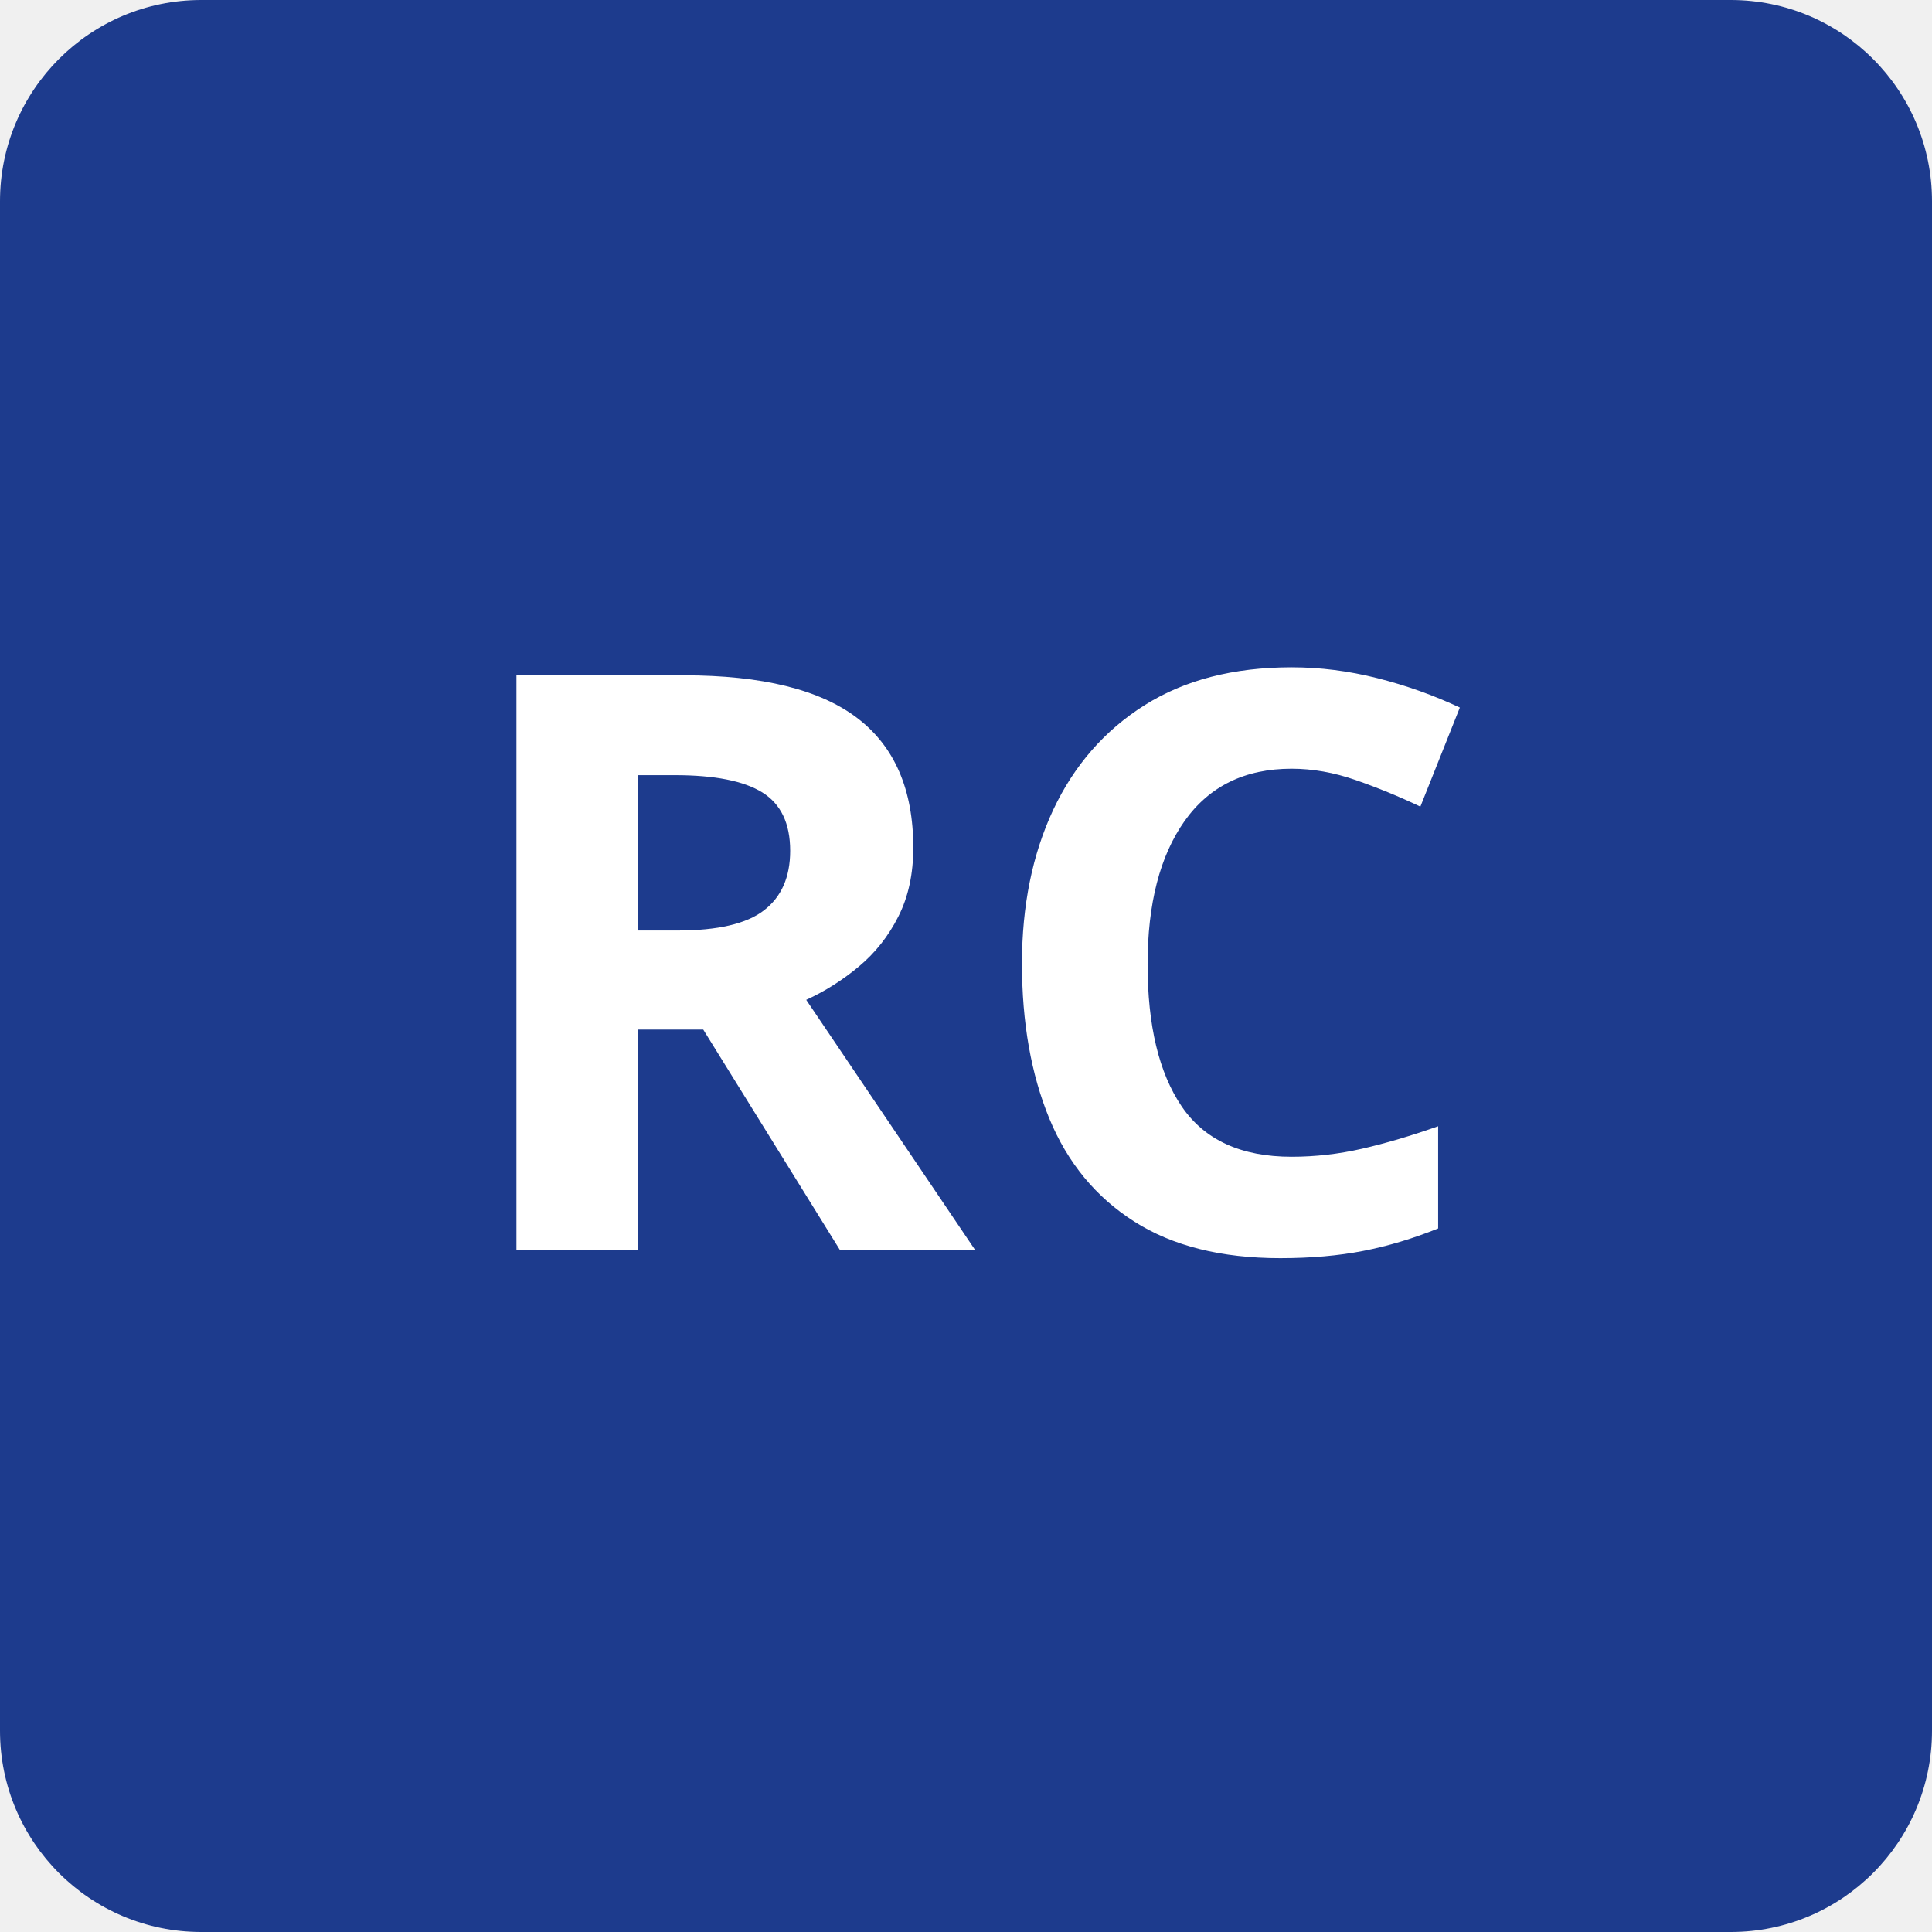
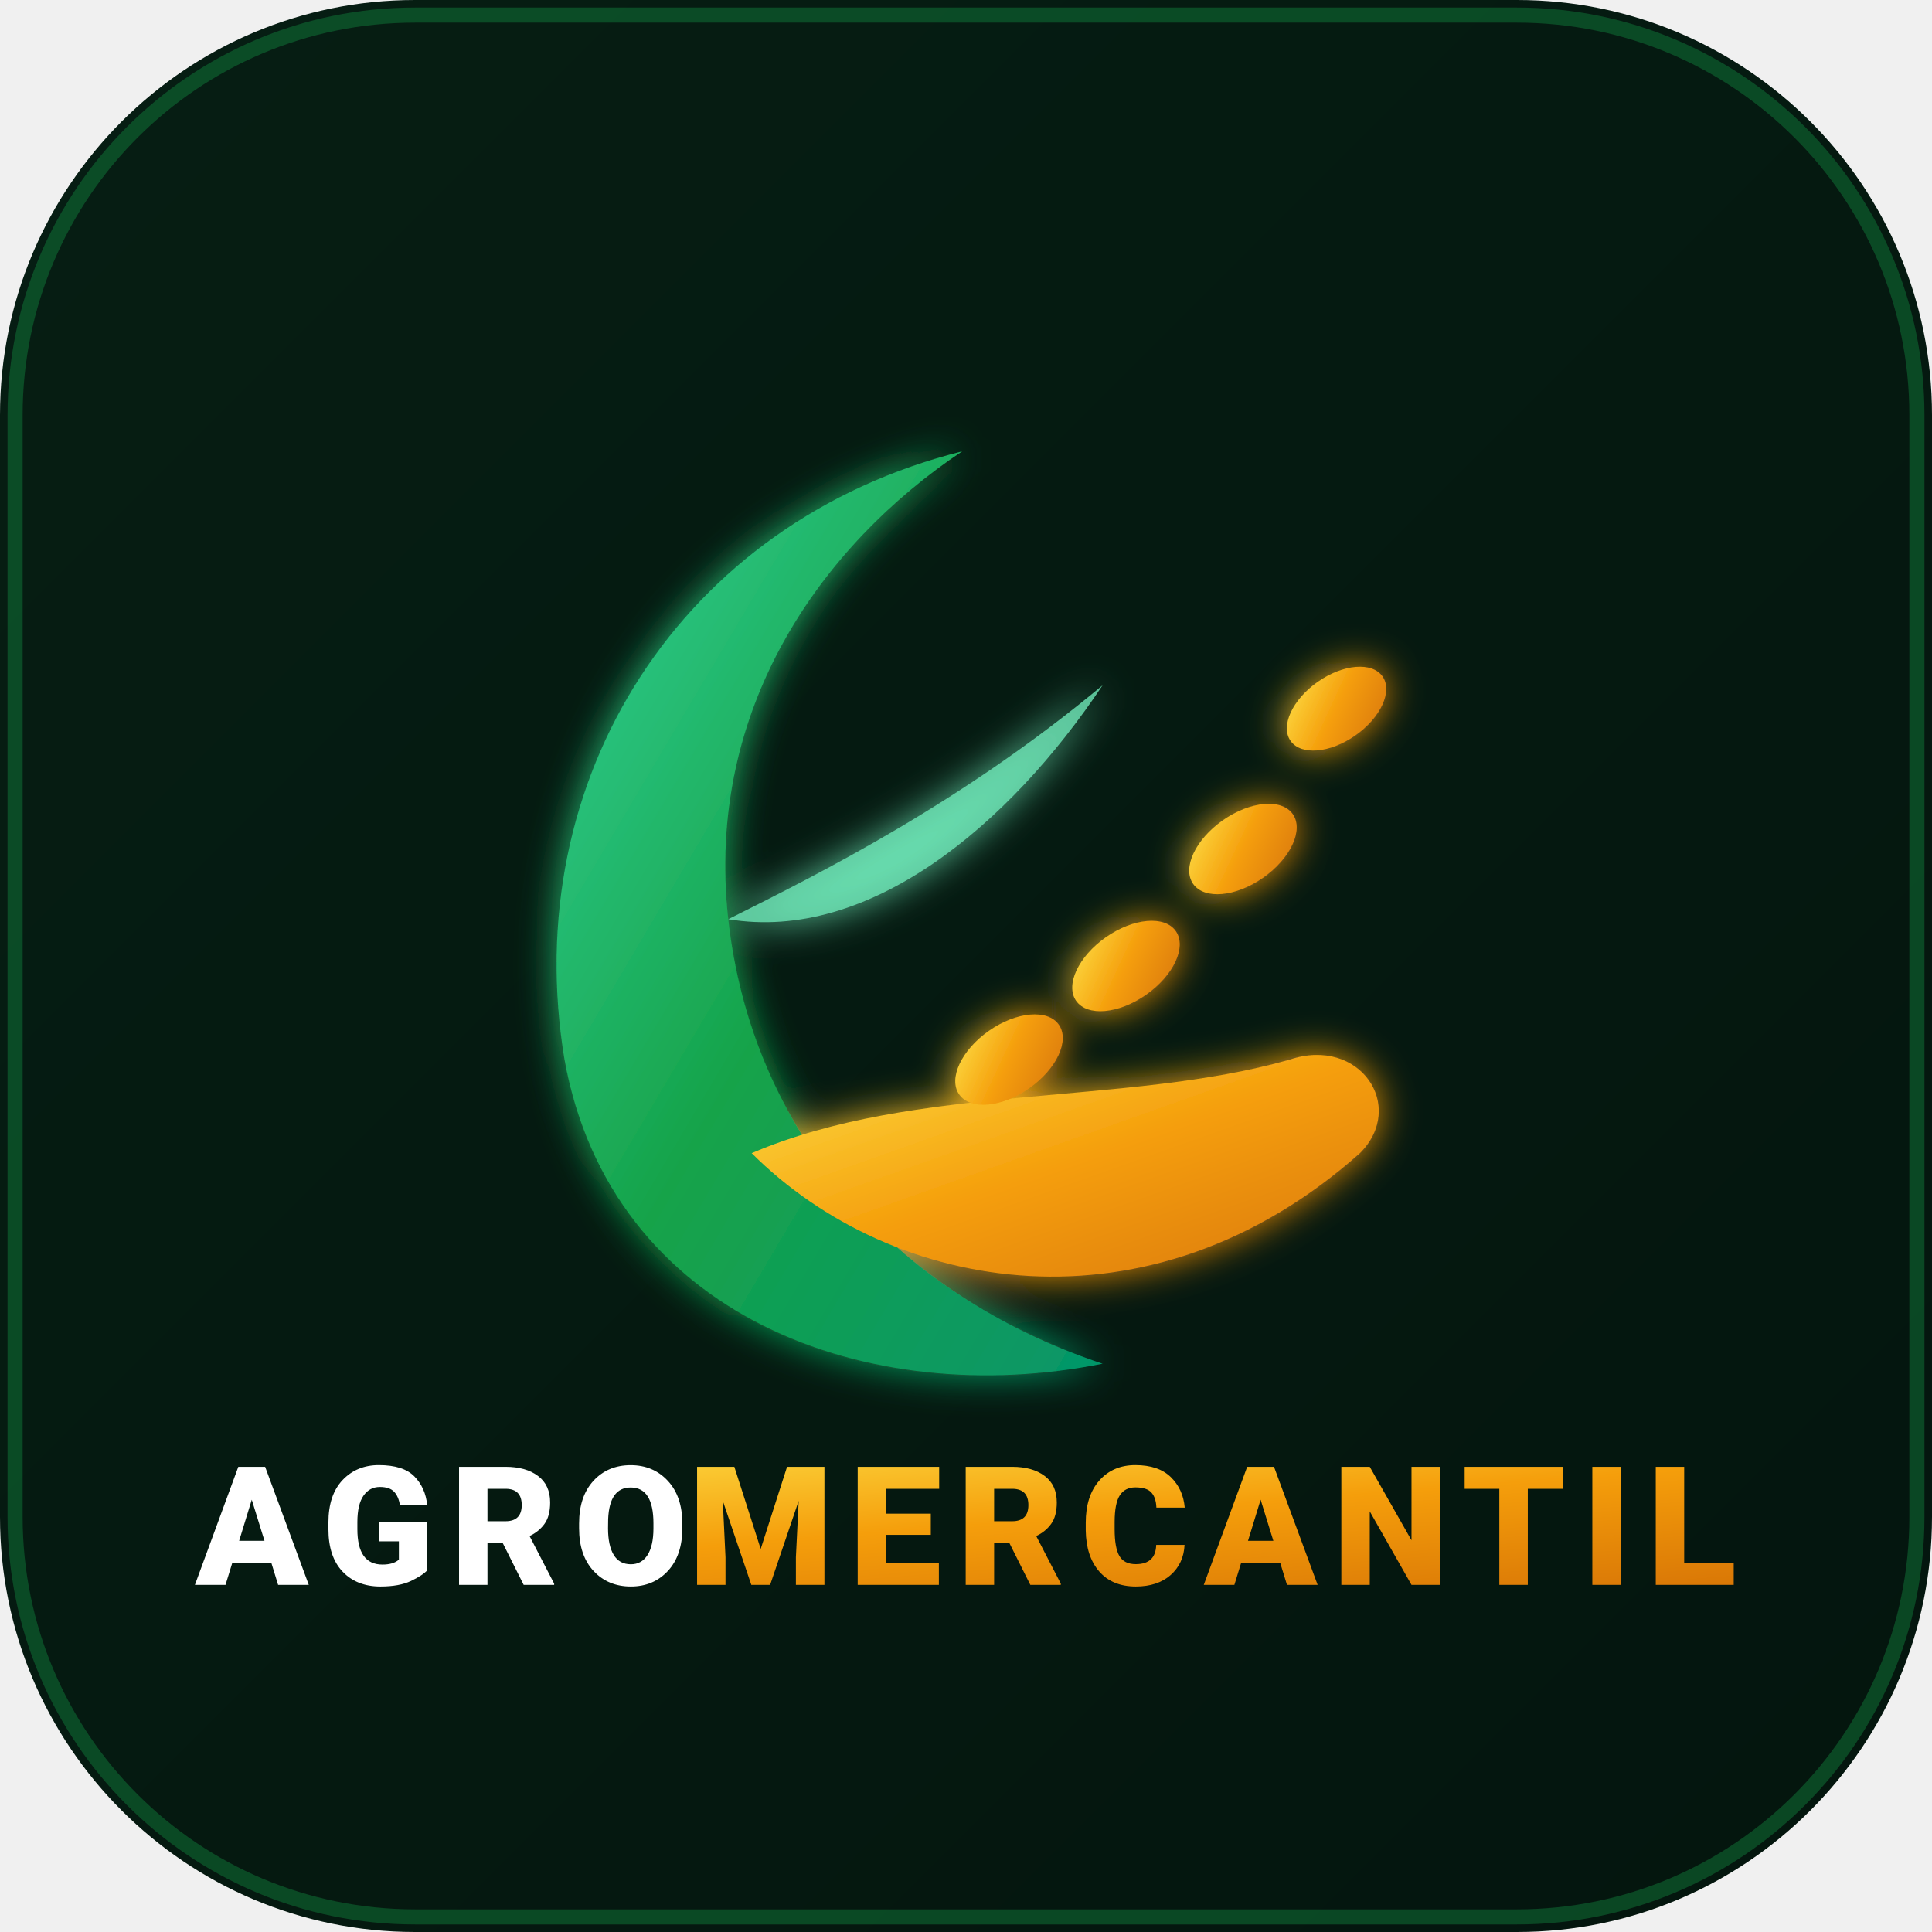
- <svg xmlns="http://www.w3.org/2000/svg" viewBox="0 0 192 192" width="192" height="192">
-   <rect width="192" height="192" fill="#1D3B8D" rx="20" />
-   <text x="50%" y="50%" dominant-baseline="middle" text-anchor="middle" font-size="80" fill="white" font-weight="bold" font-family="sans-serif">RC</text>
+ <svg xmlns="http://www.w3.org/2000/svg" viewBox="0 0 512 512" width="512" height="512">
+   <defs>
+     <linearGradient id="bgGrad" x1="0%" y1="0%" x2="100%" y2="100%">
+       <stop offset="0%" stop-color="#061e13" />
+       <stop offset="100%" stop-color="#04150e" />
+     </linearGradient>
+     <linearGradient id="emeraldGrad" x1="0%" y1="0%" x2="100%" y2="100%">
+       <stop offset="0%" stop-color="#34D399" />
+       <stop offset="50%" stop-color="#16A34A" />
+       <stop offset="100%" stop-color="#059669" />
+     </linearGradient>
+     <linearGradient id="goldGrad" x1="0%" y1="0%" x2="100%" y2="100%">
+       <stop offset="0%" stop-color="#FDE047" />
+       <stop offset="50%" stop-color="#F59E0B" />
+       <stop offset="100%" stop-color="#D97706" />
+     </linearGradient>
+     <filter id="glow" x="-20%" y="-20%" width="140%" height="140%">
+       <feGaussianBlur stdDeviation="8" result="blur" />
+       <feComposite in="SourceGraphic" in2="blur" operator="over" />
+     </filter>
+   </defs>
+   <rect width="512" height="512" rx="110" fill="url(#bgGrad)" />
+   <rect width="504" height="504" x="4" y="4" rx="106" fill="none" stroke="#16A34A" stroke-width="4" stroke-opacity="0.35" />
+   <g transform="translate(100, 70) scale(0.62)" filter="url(#glow)">
+     <path d="M250 80 C 130 110, 60 220, 80 340 C 100 450, 210 490, 310 470 C 220 440, 160 370, 150 280 C 140 190, 190 120, 250 80 Z" fill="url(#emeraldGrad)" />
+     <path d="M150 280 C 190 260, 250 230, 310 180 C 270 240, 210 290, 150 280 Z" fill="#6EE7B7" opacity="0.8" />
+     <path d="M160 380 C 220 440, 330 460, 420 380 C 440 360, 420 330, 390 340 C 320 360, 230 350, 160 380 Z" fill="url(#goldGrad)" />
+     <ellipse cx="270" cy="340" rx="26" ry="15" transform="rotate(-35 270 340)" fill="url(#goldGrad)" />
+     <ellipse cx="320" cy="300" rx="26" ry="15" transform="rotate(-35 320 300)" fill="url(#goldGrad)" />
+     <ellipse cx="370" cy="250" rx="26" ry="15" transform="rotate(-35 370 250)" fill="url(#goldGrad)" />
+     <ellipse cx="410" cy="190" rx="24" ry="14" transform="rotate(-35 410 190)" fill="url(#goldGrad)" />
+   </g>
+   <text x="256" y="420" text-anchor="middle" font-family="-apple-system, BlinkMacSystemFont, 'Segoe UI', Roboto, sans-serif" font-weight="900" font-size="44" fill="#FFFFFF" letter-spacing="4">AGRO<tspan fill="url(#goldGrad)">MERCANTIL</tspan>
+   </text>
</svg>
